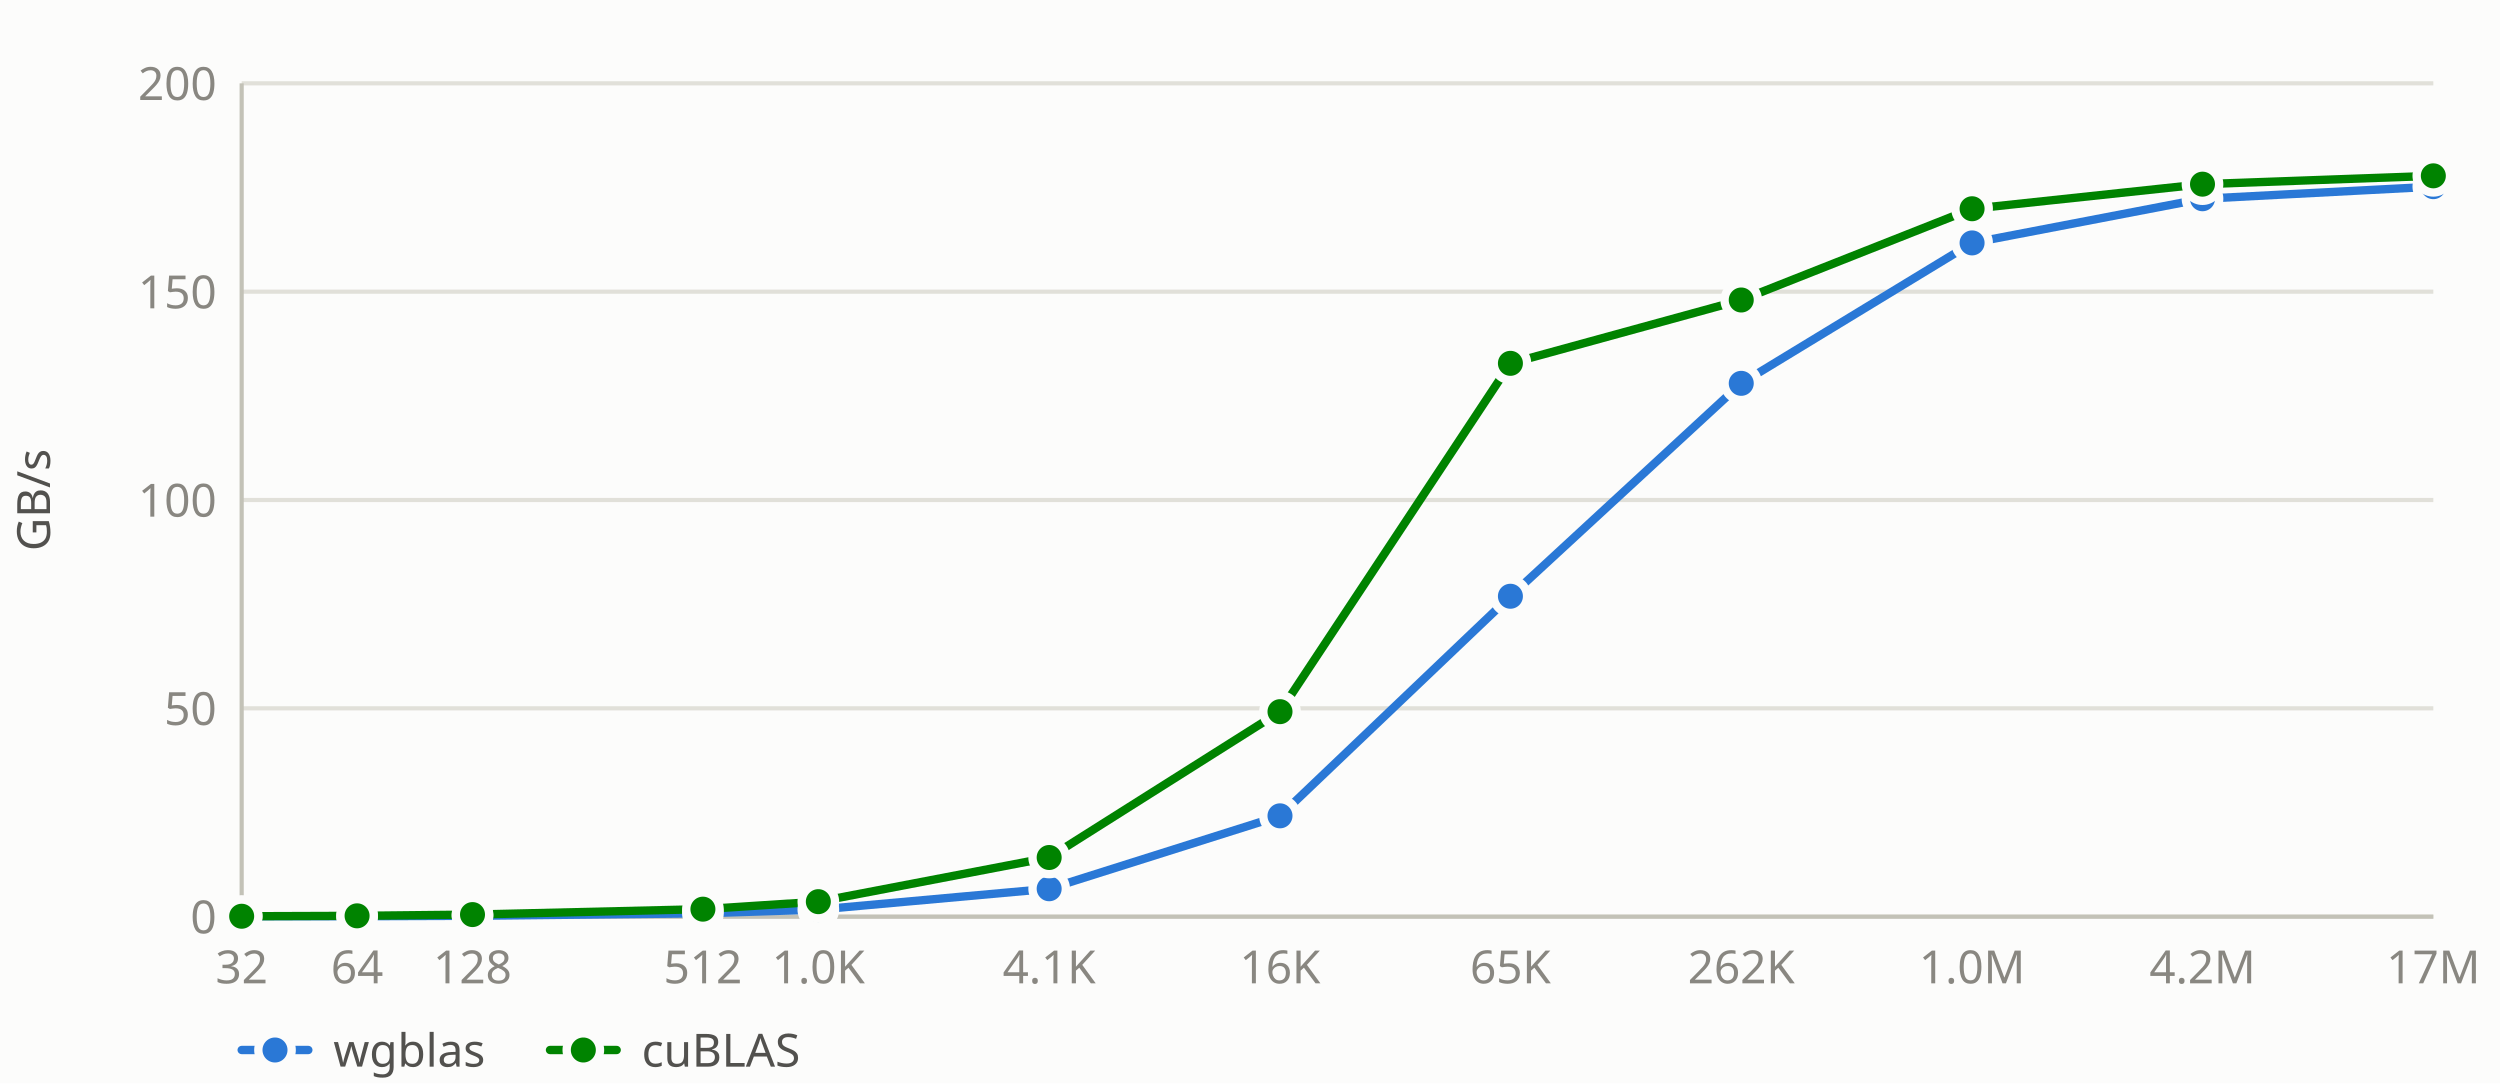
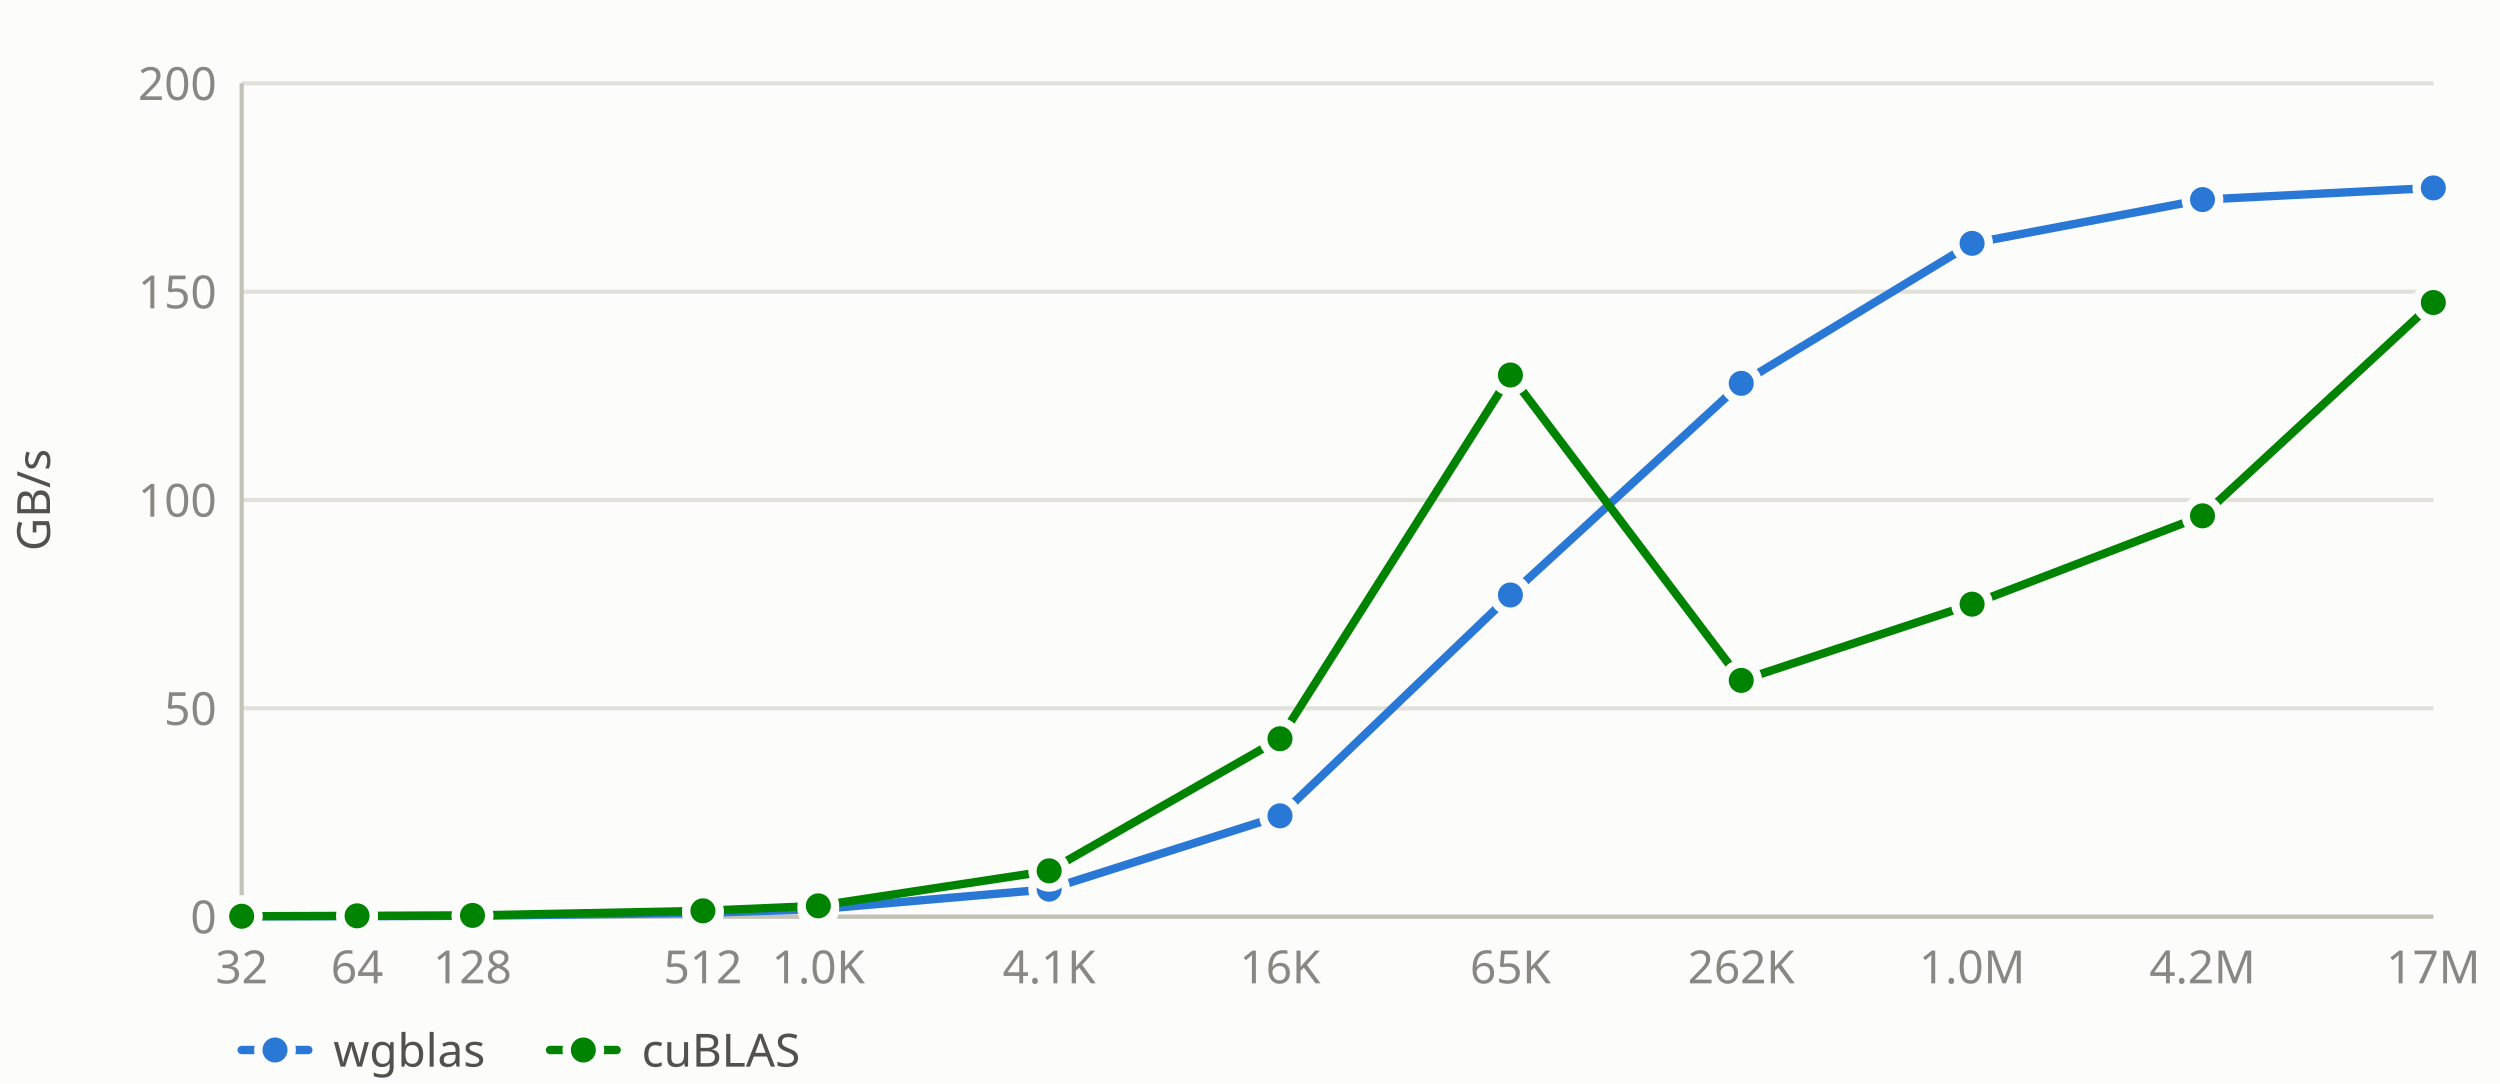
<svg xmlns="http://www.w3.org/2000/svg" id="bc-saxpy-default-nvidia_geforce_gtx_1650-gbs" viewBox="0 0 600 260" width="600" height="260" role="img" aria-label="GB/s vs n">
  <style>#bc-saxpy-default-nvidia_geforce_gtx_1650-gbs .bg{fill:#fcfcfb}#bc-saxpy-default-nvidia_geforce_gtx_1650-gbs .gr{stroke:#e1e0d9;stroke-width:1;fill:none}#bc-saxpy-default-nvidia_geforce_gtx_1650-gbs .ax{stroke:#c3c2b7;stroke-width:1;fill:none}#bc-saxpy-default-nvidia_geforce_gtx_1650-gbs .at{fill:#898781;font:11px/1 system-ui,sans-serif}#bc-saxpy-default-nvidia_geforce_gtx_1650-gbs .lt{fill:#52514e;font:11px/1 system-ui,sans-serif}#bc-saxpy-default-nvidia_geforce_gtx_1650-gbs .ln1{stroke:#2a78d6;fill:none;stroke-width:2;stroke-linejoin:round;stroke-linecap:round}#bc-saxpy-default-nvidia_geforce_gtx_1650-gbs .mk1{fill:#2a78d6;stroke:#fcfcfb;stroke-width:2}#bc-saxpy-default-nvidia_geforce_gtx_1650-gbs .ln2{stroke:#008300;fill:none;stroke-width:2;stroke-linejoin:round;stroke-linecap:round}#bc-saxpy-default-nvidia_geforce_gtx_1650-gbs .mk2{fill:#008300;stroke:#fcfcfb;stroke-width:2}@media(prefers-color-scheme:dark){#bc-saxpy-default-nvidia_geforce_gtx_1650-gbs .bg{fill:#1a1a19}#bc-saxpy-default-nvidia_geforce_gtx_1650-gbs .gr{stroke:#2c2c2a}#bc-saxpy-default-nvidia_geforce_gtx_1650-gbs .ax{stroke:#383835}#bc-saxpy-default-nvidia_geforce_gtx_1650-gbs .at{fill:#898781}#bc-saxpy-default-nvidia_geforce_gtx_1650-gbs .lt{fill:#c3c2b7}#bc-saxpy-default-nvidia_geforce_gtx_1650-gbs .ln1{stroke:#3987e5}#bc-saxpy-default-nvidia_geforce_gtx_1650-gbs .mk1{fill:#3987e5;stroke:#1a1a19}#bc-saxpy-default-nvidia_geforce_gtx_1650-gbs .ln2{stroke:#008300}#bc-saxpy-default-nvidia_geforce_gtx_1650-gbs .mk2{fill:#008300;stroke:#1a1a19}}:root[data-theme=dark] #bc-saxpy-default-nvidia_geforce_gtx_1650-gbs .bg{fill:#1a1a19}:root[data-theme=dark] #bc-saxpy-default-nvidia_geforce_gtx_1650-gbs .gr{stroke:#2c2c2a}:root[data-theme=dark] #bc-saxpy-default-nvidia_geforce_gtx_1650-gbs .ax{stroke:#383835}:root[data-theme=dark] #bc-saxpy-default-nvidia_geforce_gtx_1650-gbs .lt{fill:#c3c2b7}:root[data-theme=dark] #bc-saxpy-default-nvidia_geforce_gtx_1650-gbs .ln1{stroke:#3987e5}:root[data-theme=dark] #bc-saxpy-default-nvidia_geforce_gtx_1650-gbs .mk1{fill:#3987e5;stroke:#1a1a19}:root[data-theme=dark] #bc-saxpy-default-nvidia_geforce_gtx_1650-gbs .mk2{stroke:#1a1a19}</style>
  <rect class="bg" width="600" height="260" />
  <line class="gr" x1="58" y1="220.0" x2="584" y2="220.0" />
  <line class="gr" x1="58" y1="170.0" x2="584" y2="170.0" />
  <line class="gr" x1="58" y1="120.0" x2="584" y2="120.0" />
  <line class="gr" x1="58" y1="70.0" x2="584" y2="70.0" />
  <line class="gr" x1="58" y1="20.0" x2="584" y2="20.0" />
  <line class="ax" x1="58" y1="20" x2="58" y2="220" />
  <line class="ax" x1="58" y1="220" x2="584" y2="220" />
  <text class="at" x="52" y="224.0" text-anchor="end">0</text>
  <text class="at" x="52" y="174.0" text-anchor="end">50</text>
  <text class="at" x="52" y="124.0" text-anchor="end">100</text>
  <text class="at" x="52" y="74.0" text-anchor="end">150</text>
  <text class="at" x="52" y="24.0" text-anchor="end">200</text>
  <text class="lt" x="12" y="120.0" text-anchor="middle" transform="rotate(-90 12 120.0)">GB/s</text>
  <text class="at" x="58.0" y="236" text-anchor="middle">32</text>
  <text class="at" x="85.7" y="236" text-anchor="middle">64</text>
  <text class="at" x="113.4" y="236" text-anchor="middle">128</text>
  <text class="at" x="168.7" y="236" text-anchor="middle">512</text>
  <text class="at" x="196.4" y="236" text-anchor="middle">1.0K</text>
  <text class="at" x="251.8" y="236" text-anchor="middle">4.1K</text>
  <text class="at" x="307.2" y="236" text-anchor="middle">16K</text>
  <text class="at" x="362.5" y="236" text-anchor="middle">65K</text>
  <text class="at" x="417.9" y="236" text-anchor="middle">262K</text>
  <text class="at" x="473.3" y="236" text-anchor="middle">1.0M</text>
  <text class="at" x="528.6" y="236" text-anchor="middle">4.2M</text>
  <text class="at" x="584.0" y="236" text-anchor="middle">17M</text>
-   <polyline class="ln1" points="58.0,219.9 85.7,219.9 113.4,219.8 168.7,219.2 196.4,218.3 251.8,213.3 307.2,195.8 362.5,143.1 417.9,92.0 473.3,58.3 528.6,47.7 584.0,44.8" />
-   <polyline class="ln2" points="58.0,219.9 85.7,219.8 113.4,219.5 168.7,218.2 196.4,216.4 251.8,205.8 307.2,170.8 362.5,87.2 417.9,72.0 473.3,50.1 528.6,44.2 584.0,42.2" />
+   <polyline class="ln1" points="58.0,219.9 85.7,219.9 113.4,219.8 168.7,219.1 196.4,218.2 251.8,213.4 307.2,195.8 362.5,142.8 417.9,92.0 473.3,58.4 528.6,47.9 584.0,45.1" />
+   <polyline class="ln2" points="58.0,219.9 85.7,219.8 113.4,219.7 168.7,218.6 196.4,217.4 251.8,209.0 307.2,177.3 362.5,90.0 417.9,163.3 473.3,145.0 528.6,123.8 584.0,72.6" />
  <circle class="mk1" cx="58.0" cy="219.9" r="4" />
  <circle class="mk1" cx="85.7" cy="219.9" r="4" />
  <circle class="mk1" cx="113.4" cy="219.8" r="4" />
-   <circle class="mk1" cx="168.7" cy="219.2" r="4" />
-   <circle class="mk1" cx="196.4" cy="218.3" r="4" />
-   <circle class="mk1" cx="251.8" cy="213.3" r="4" />
+   <circle class="mk1" cx="168.7" cy="219.1" r="4" />
+   <circle class="mk1" cx="196.4" cy="218.2" r="4" />
+   <circle class="mk1" cx="251.8" cy="213.4" r="4" />
  <circle class="mk1" cx="307.2" cy="195.8" r="4" />
-   <circle class="mk1" cx="362.5" cy="143.1" r="4" />
+   <circle class="mk1" cx="362.5" cy="142.8" r="4" />
  <circle class="mk1" cx="417.9" cy="92.0" r="4" />
-   <circle class="mk1" cx="473.3" cy="58.3" r="4" />
-   <circle class="mk1" cx="528.6" cy="47.7" r="4" />
-   <circle class="mk1" cx="584.0" cy="44.8" r="4" />
+   <circle class="mk1" cx="473.3" cy="58.4" r="4" />
+   <circle class="mk1" cx="528.6" cy="47.9" r="4" />
+   <circle class="mk1" cx="584.0" cy="45.1" r="4" />
  <circle class="mk2" cx="58.0" cy="219.9" r="4" />
  <circle class="mk2" cx="85.7" cy="219.8" r="4" />
-   <circle class="mk2" cx="113.4" cy="219.5" r="4" />
-   <circle class="mk2" cx="168.7" cy="218.2" r="4" />
-   <circle class="mk2" cx="196.4" cy="216.4" r="4" />
-   <circle class="mk2" cx="251.8" cy="205.8" r="4" />
-   <circle class="mk2" cx="307.2" cy="170.8" r="4" />
-   <circle class="mk2" cx="362.5" cy="87.2" r="4" />
-   <circle class="mk2" cx="417.9" cy="72.0" r="4" />
-   <circle class="mk2" cx="473.3" cy="50.1" r="4" />
-   <circle class="mk2" cx="528.6" cy="44.2" r="4" />
-   <circle class="mk2" cx="584.0" cy="42.2" r="4" />
+   <circle class="mk2" cx="113.4" cy="219.7" r="4" />
+   <circle class="mk2" cx="168.7" cy="218.6" r="4" />
+   <circle class="mk2" cx="196.4" cy="217.4" r="4" />
+   <circle class="mk2" cx="251.8" cy="209.0" r="4" />
+   <circle class="mk2" cx="307.2" cy="177.3" r="4" />
+   <circle class="mk2" cx="362.5" cy="90.0" r="4" />
+   <circle class="mk2" cx="417.9" cy="163.3" r="4" />
+   <circle class="mk2" cx="473.3" cy="145.0" r="4" />
+   <circle class="mk2" cx="528.6" cy="123.8" r="4" />
+   <circle class="mk2" cx="584.0" cy="72.6" r="4" />
  <line class="ln1" x1="58" y1="252" x2="74" y2="252" />
  <circle class="mk1" cx="66" cy="252" r="4" />
  <text class="lt" x="80" y="256">wgblas</text>
  <line class="ln2" x1="132" y1="252" x2="148" y2="252" />
  <circle class="mk2" cx="140" cy="252" r="4" />
  <text class="lt" x="154" y="256">cuBLAS</text>
</svg>
